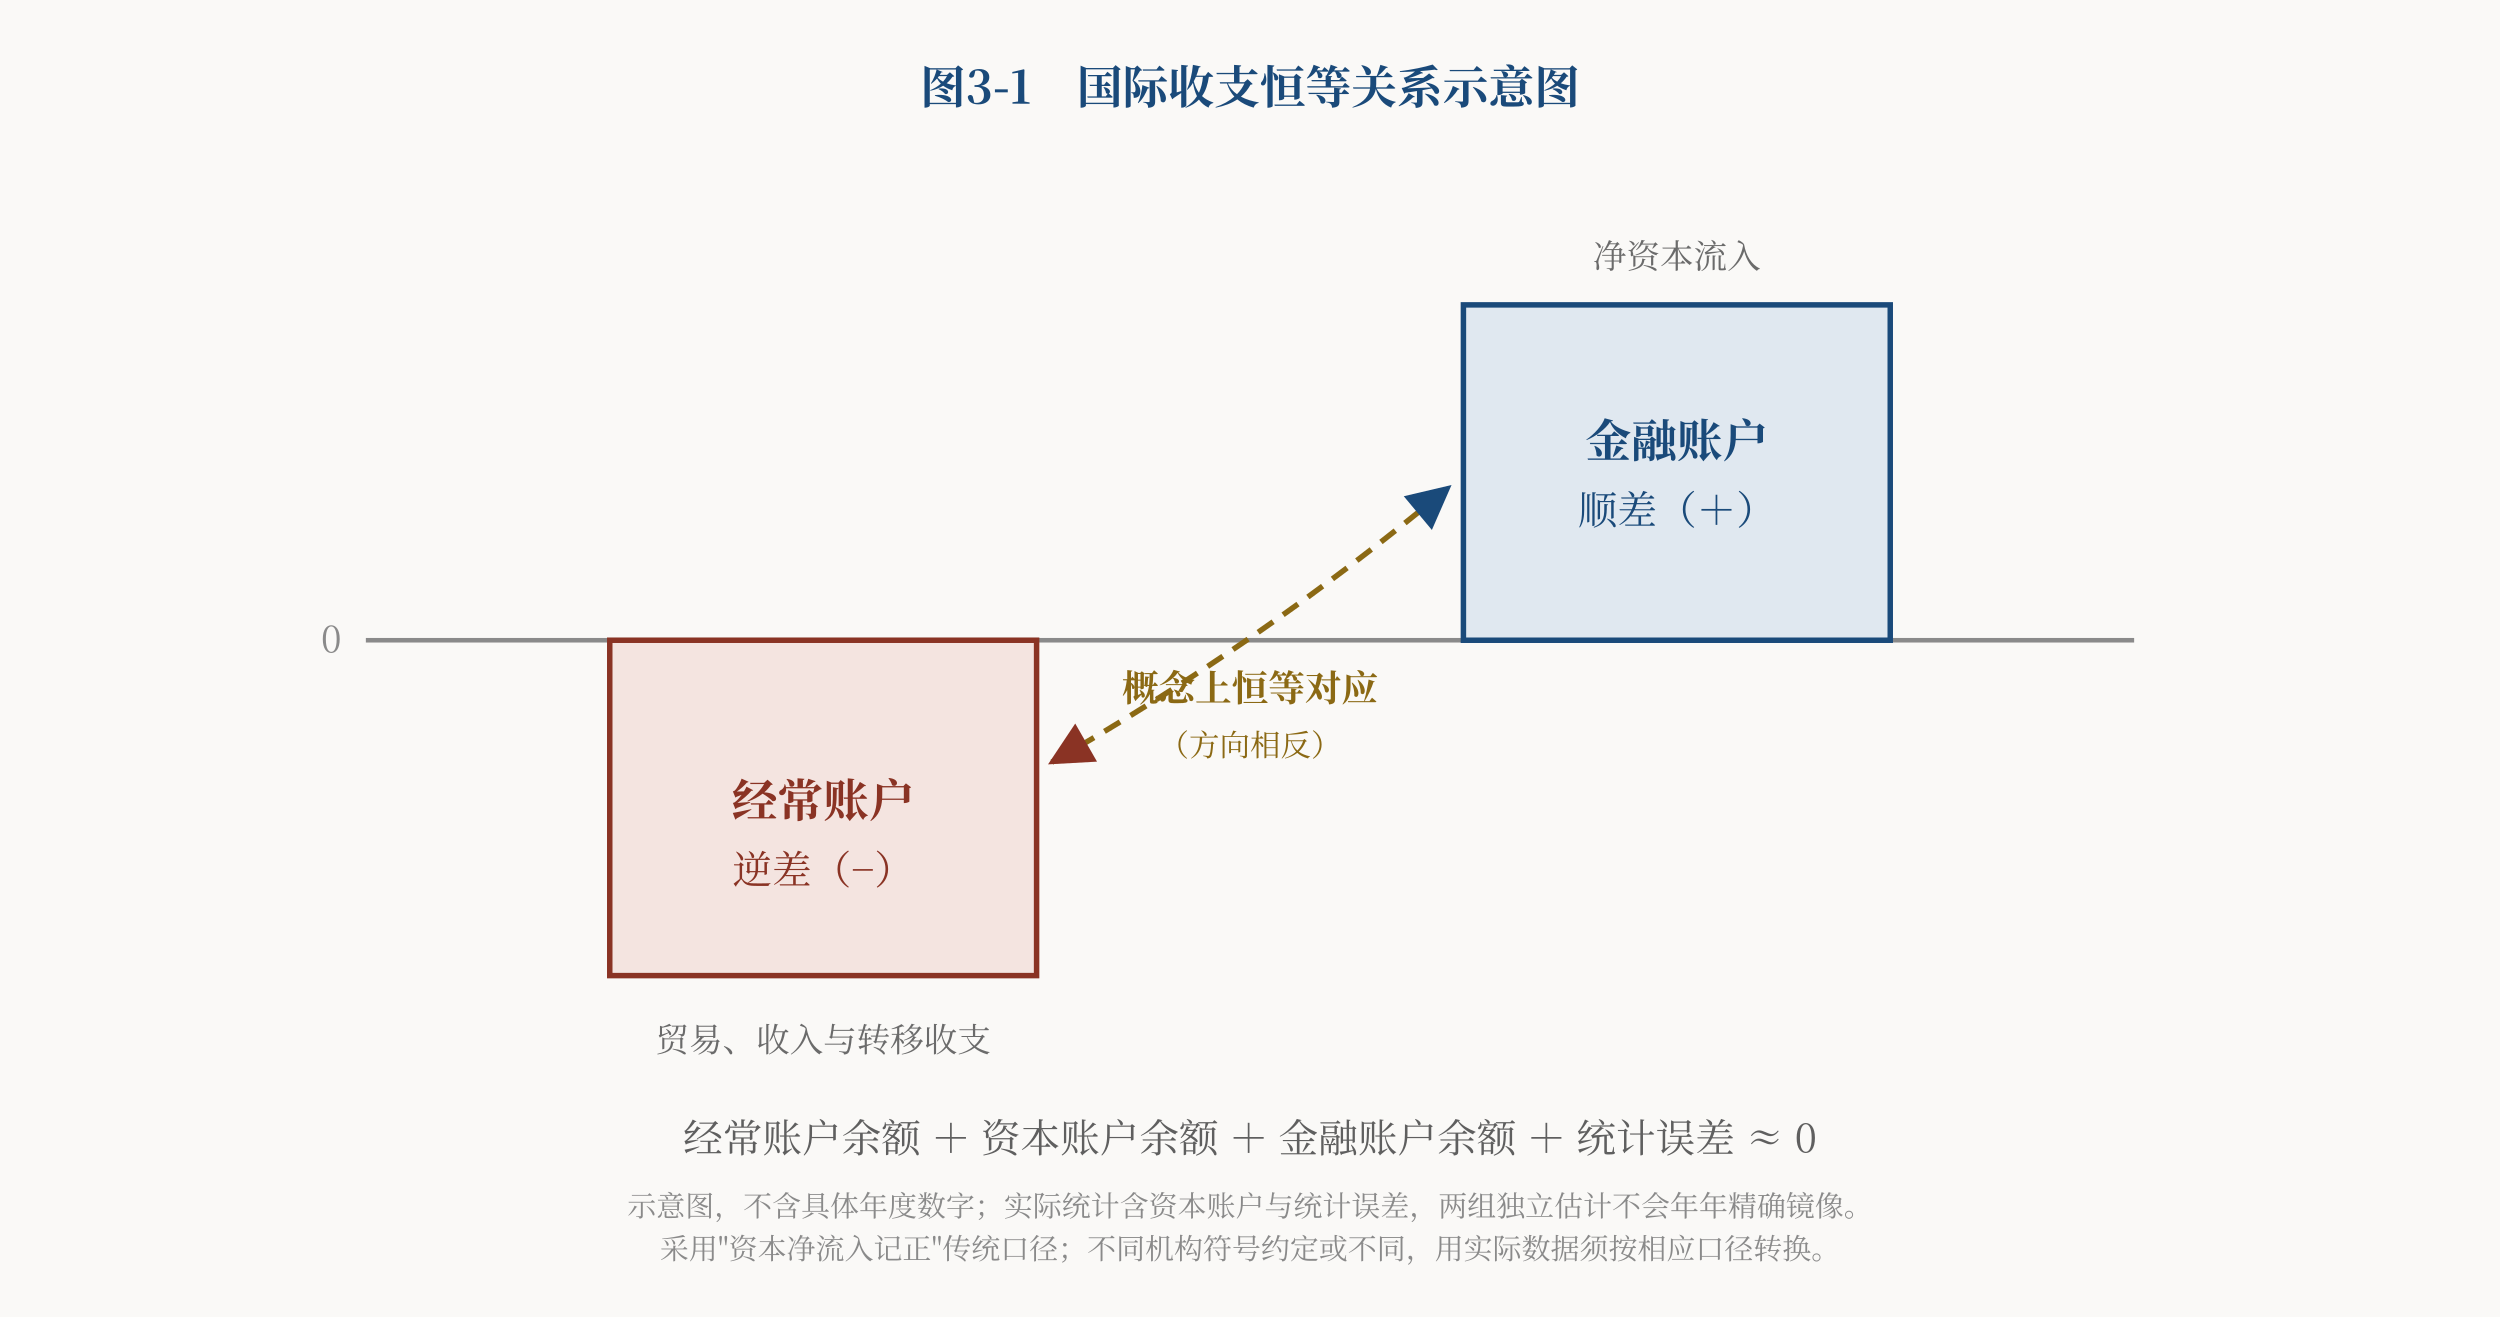
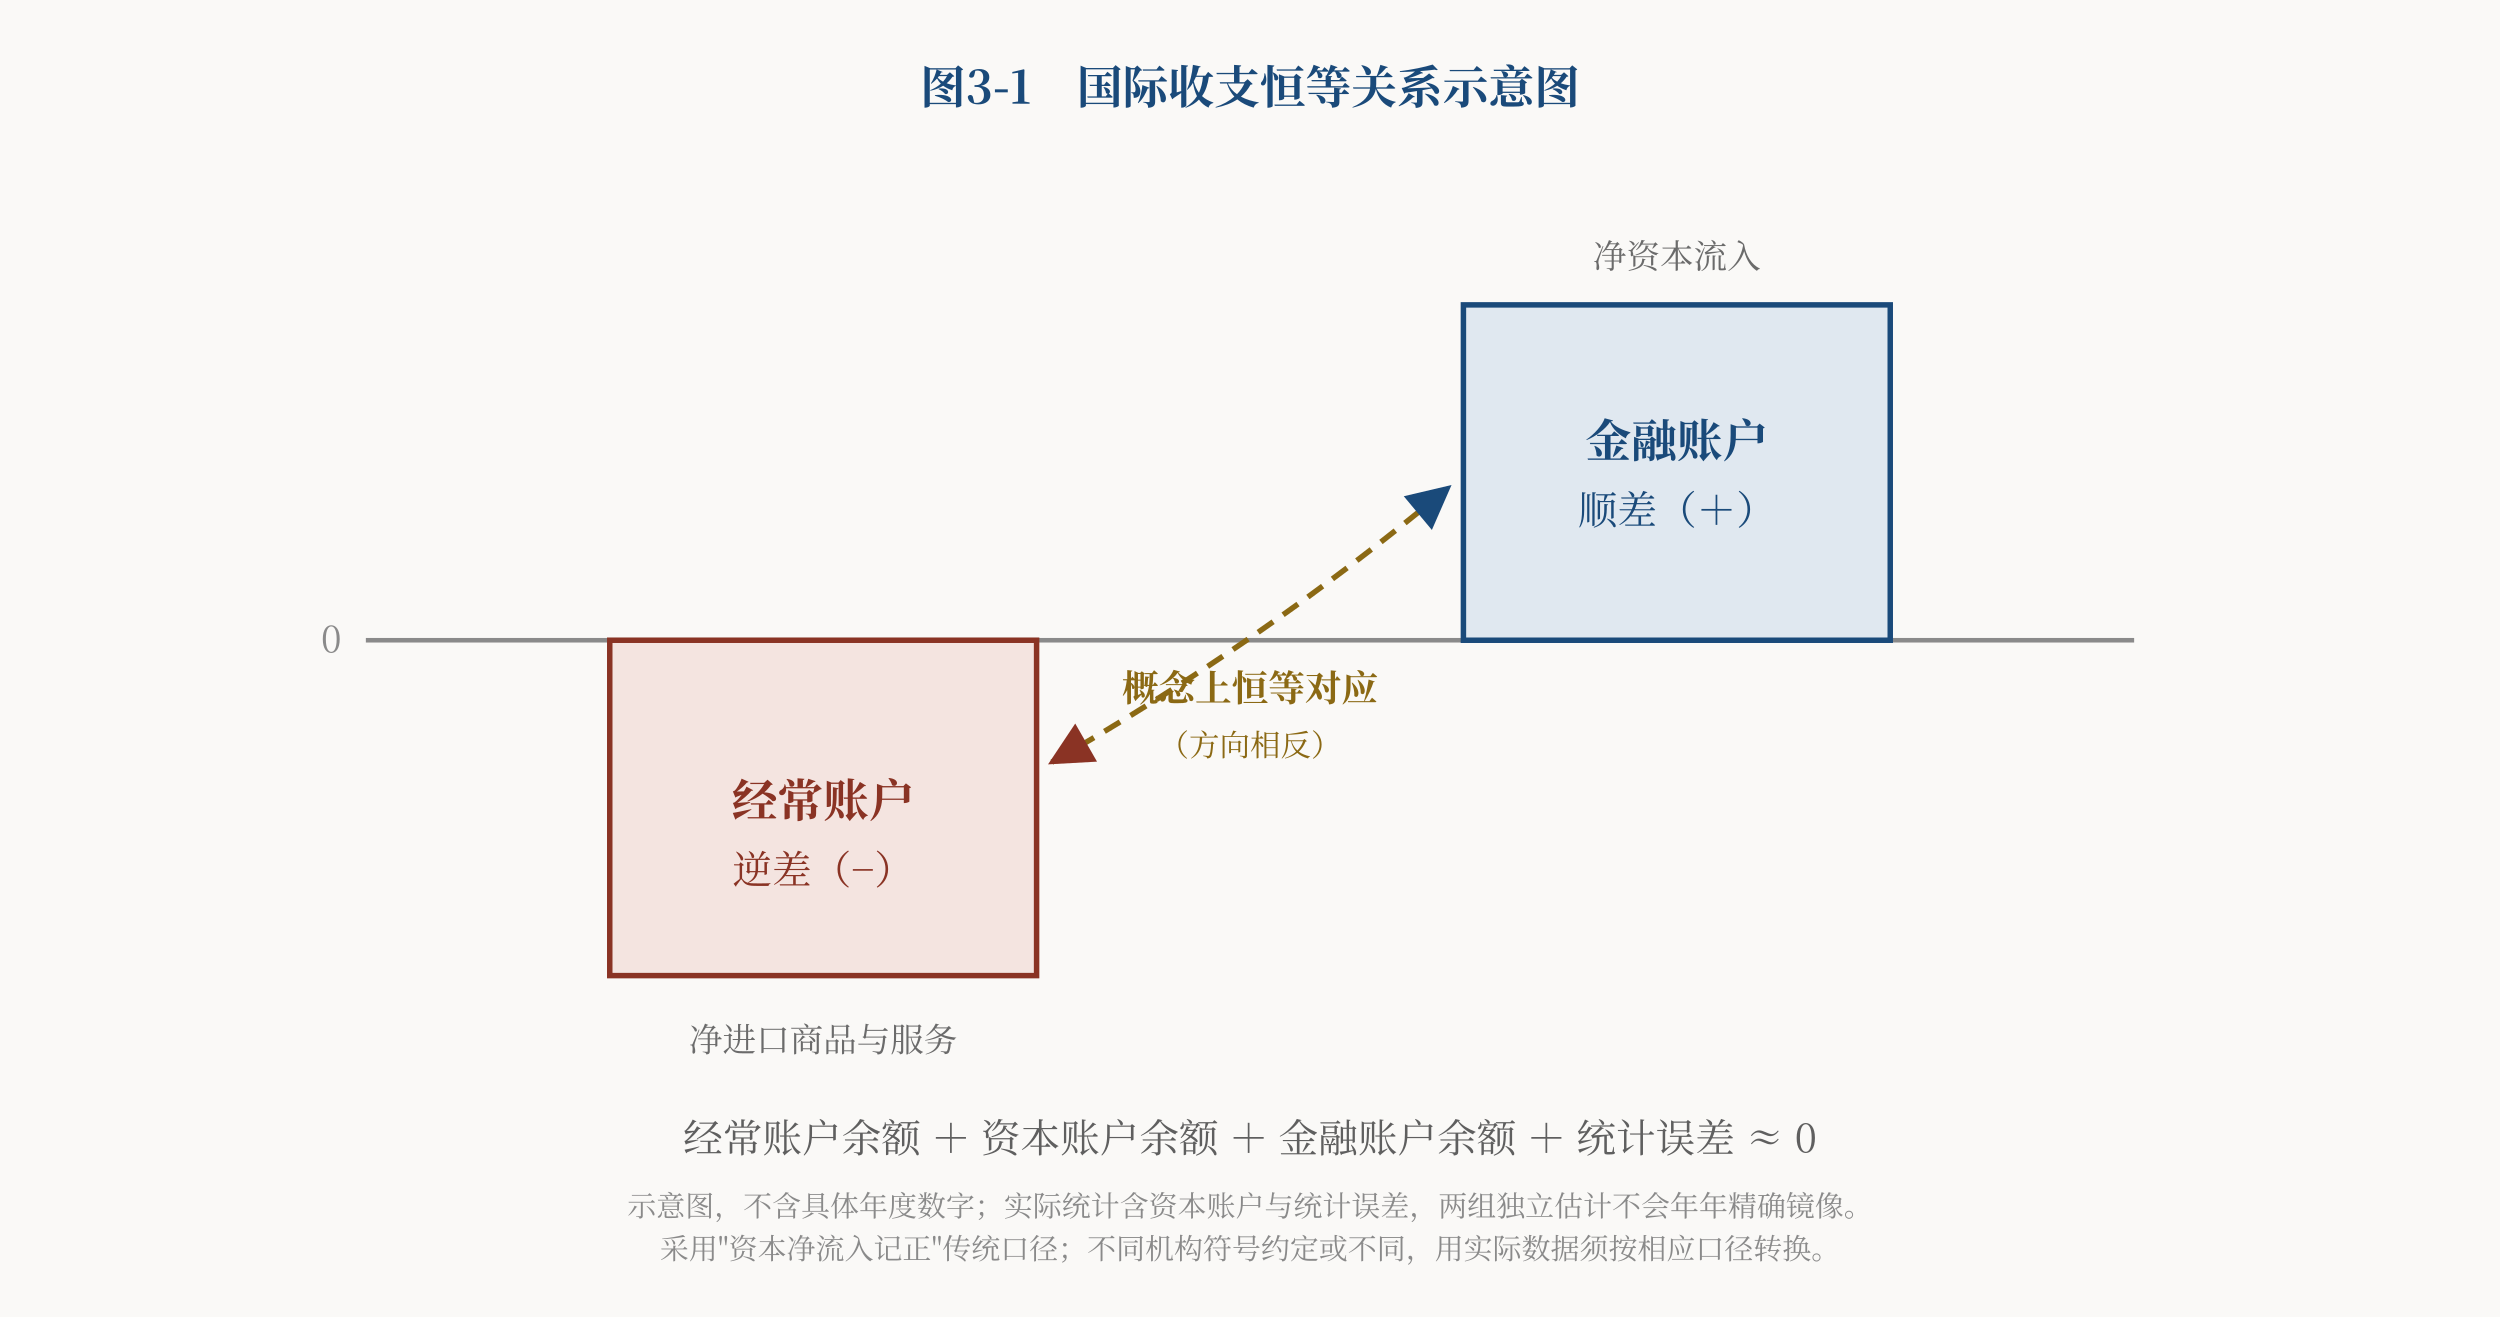
<svg xmlns="http://www.w3.org/2000/svg" viewBox="0 0 820 432" font-family="&quot;Noto Serif SC&quot;, &quot;Noto Serif CJK SC&quot;, &quot;Source Han Serif SC&quot;, &quot;Songti SC&quot;, &quot;SimSun&quot;, Georgia, serif" style="background:#faf9f7">
  <defs>
    <marker id="rd" viewBox="0 0 10 10" refX="9" refY="5" markerWidth="8" markerHeight="8" orient="auto-start-reverse">
      <path d="M0,0 L10,5 L0,10 z" fill="#8a3324" />
    </marker>
    <marker id="bu" viewBox="0 0 10 10" refX="9" refY="5" markerWidth="8" markerHeight="8" orient="auto-start-reverse">
      <path d="M0,0 L10,5 L0,10 z" fill="#1a4a7a" />
    </marker>
  </defs>
  <rect x="0" y="0" width="820" height="432" fill="#faf9f7" />
  <line x1="120" y1="210" x2="700" y2="210" stroke="#8a8a8a" stroke-width="1.5" />
  <text x="112" y="214" font-size="12" fill="#8a8a8a" text-anchor="end">0</text>
  <rect x="200" y="210" width="140" height="110" fill="#f4e4e0" stroke="#8a3324" stroke-width="1.8" />
  <text x="270" y="268" font-size="15" font-weight="bold" fill="#8a3324" text-anchor="middle">经常账户</text>
  <text x="270" y="290" font-size="13" fill="#8a3324" text-anchor="middle">逆差（−）</text>
-   <text x="270" y="345" font-size="11" fill="#6b6b6b" text-anchor="middle">贸易、收入与转移收支</text>
+   <text x="270" y="345" font-size="11" fill="#6b6b6b" text-anchor="middle">净进口商品与服务</text>
  <rect x="480" y="100" width="140" height="110" fill="#e0e8f0" stroke="#1a4a7a" stroke-width="1.8" />
  <text x="550" y="150" font-size="15" font-weight="bold" fill="#1a4a7a" text-anchor="middle">金融账户</text>
  <text x="550" y="172" font-size="13" fill="#1a4a7a" text-anchor="middle">顺差（＋）</text>
  <text x="550" y="88" font-size="11" fill="#6b6b6b" text-anchor="middle">净资本流入</text>
  <path d="M 345 250 Q 415 210 475 160" fill="none" stroke="#8b6914" stroke-width="1.8" stroke-dasharray="6,4" marker-start="url(#rd)" marker-end="url(#bu)" />
  <text x="410" y="230" font-size="12" font-weight="bold" fill="#8b6914" text-anchor="middle">概念上恒等对应</text>
  <text x="410" y="248" font-size="10" fill="#8b6914" text-anchor="middle">（方向相反）</text>
  <text x="410" y="378" font-size="13" fill="#5f5f5f" text-anchor="middle">经常账户余额 ＋ 资本账户余额 ＋ 金融账户余额 ＋ 统计误差 ≈ 0</text>
  <text x="410" y="34" font-size="15" font-weight="bold" fill="#1a4a7a" text-anchor="middle">图3-1　国际收支恒等关系示意图</text>
  <text x="410" y="399" font-size="9.5" fill="#8a8a8a" text-anchor="middle">示意图，不含具体年度数字；实际统计含资本账户与统计误差，两组独立估计不会年年精确镜像。</text>
  <text x="410" y="413" font-size="9.5" fill="#8a8a8a" text-anchor="middle">采用"资本净流入记正"传统口径；不同机构符号约定或不同，用实际数据须按相应口径转换。</text>
</svg>
